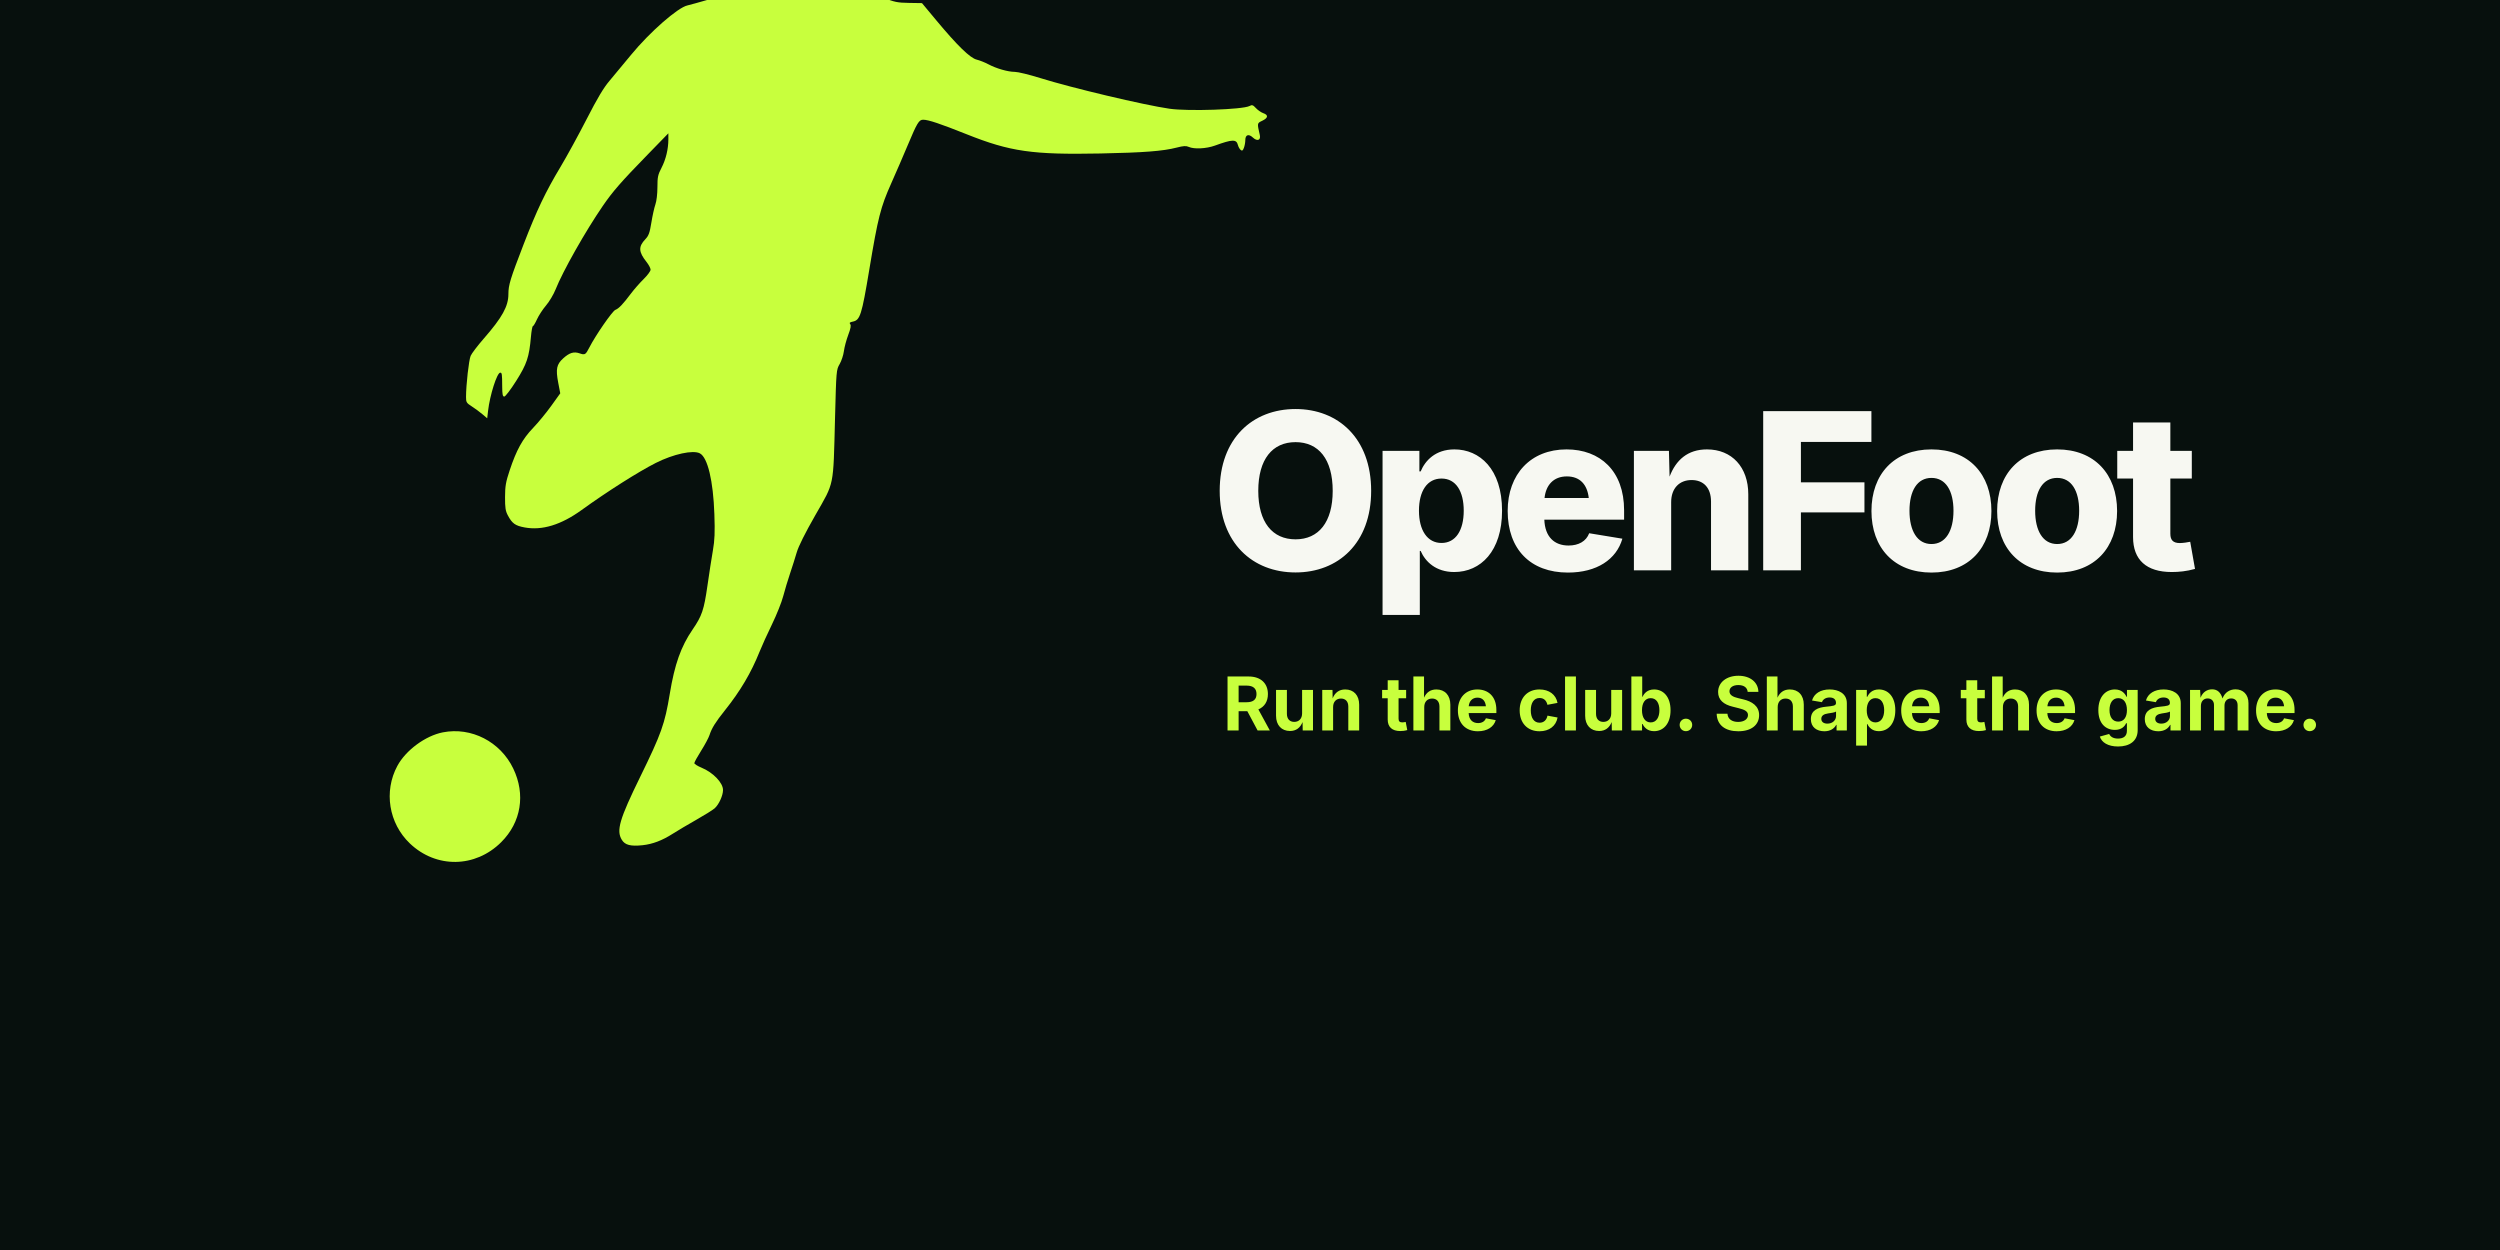
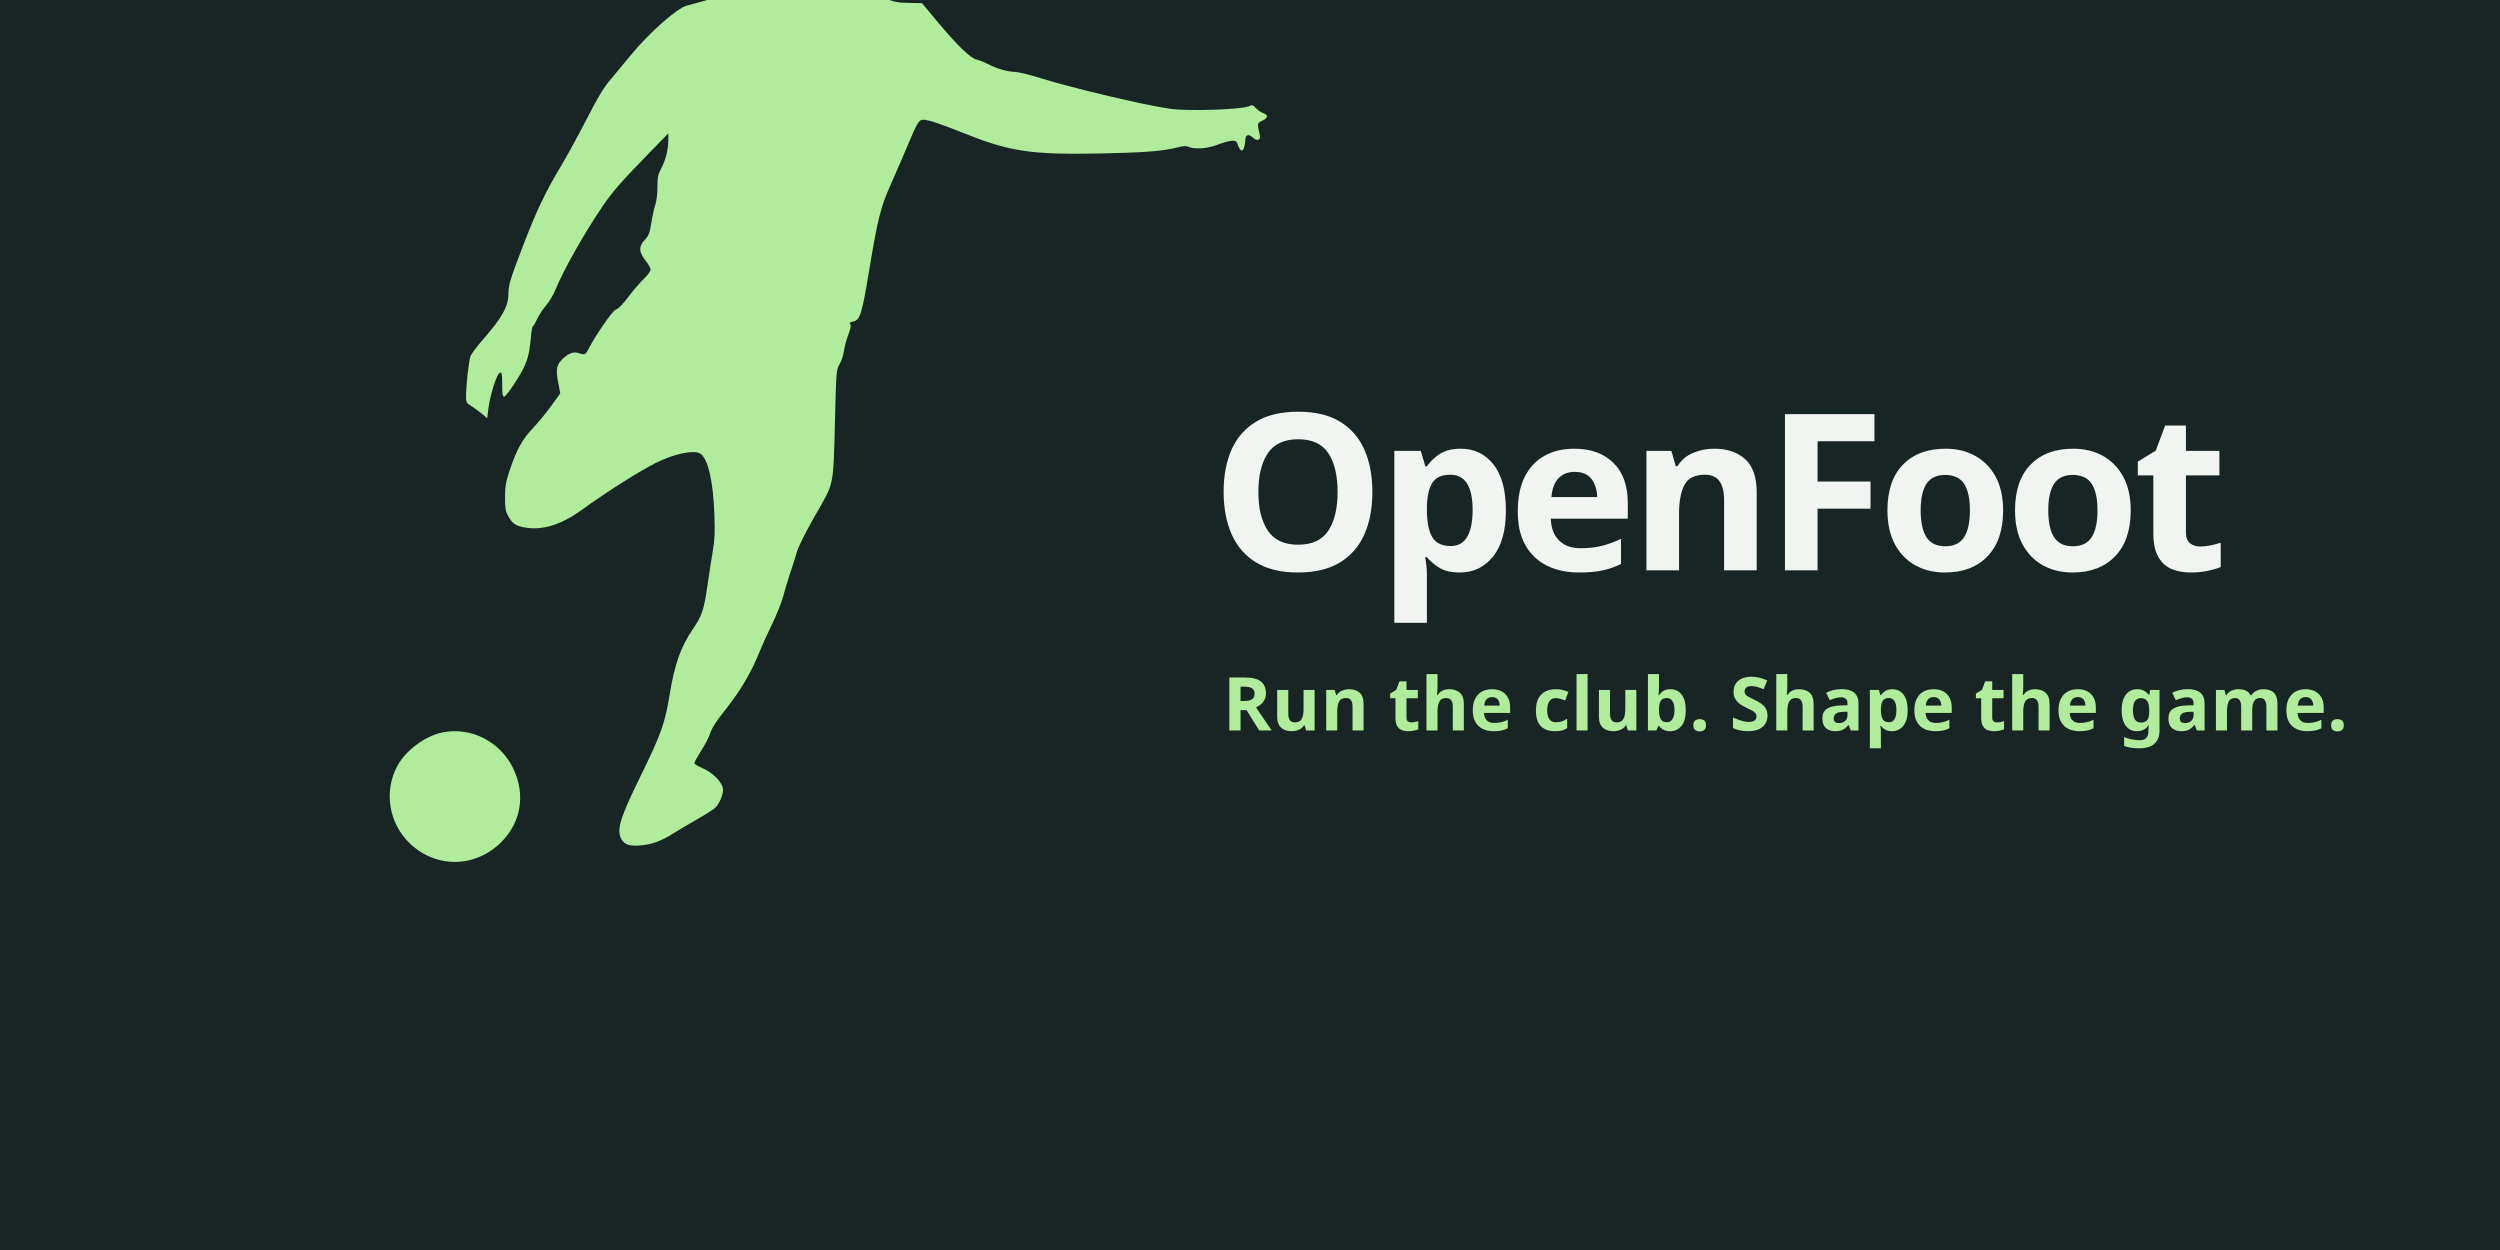
<svg xmlns="http://www.w3.org/2000/svg" width="1280" height="640" viewBox="0 0 1280 640" role="img">
-   <rect width="1280" height="640" fill="#07100D" />
+   <rect width="1280" height="640" fill="#172624" />
  <g transform="translate(30 -190) scale(.7)">
-     <path d="M 552.834 178.503 C 550.099 179.387, 547.074 181.312, 545.523 183.155 C 542.295 186.991, 537.448 196.427, 534.559 204.500 C 532.745 209.568, 532.003 210.548, 529.779 210.809 C 524.907 211.382, 524.619 212.660, 524.264 235.346 C 523.804 264.677, 524.386 262.611, 516.221 263.842 C 512.524 264.400, 505 265.348, 499.500 265.949 C 493.979 266.552, 483.454 268.793, 476 270.950 C 468.575 273.100, 461.366 275.098, 459.980 275.391 C 452.945 276.876, 432.278 294.993, 418.692 311.584 C 413.325 318.138, 406.256 326.650, 402.983 330.500 C 398.623 335.628, 394.152 343.116, 386.266 358.500 C 380.345 370.050, 371.727 385.800, 367.114 393.500 C 356.044 411.982, 349.760 425.175, 340.087 450.241 C 330.353 475.464, 329 479.897, 329 486.559 C 329 495.444, 324.462 503.646, 311.044 519.012 C 306.487 524.230, 302.142 529.938, 301.389 531.696 C 300.071 534.768, 298.026 552.943, 298.009 561.736 C 298.001 565.628, 298.345 566.193, 302.250 568.702 C 304.587 570.204, 308.075 572.772, 310 574.409 L 313.500 577.385 314.127 571.943 C 315.460 560.381, 320.677 544, 323.026 544 C 324.279 544, 324.417 544.956, 324.462 554 C 324.492 559.930, 324.809 561.500, 325.977 561.500 C 326.789 561.500, 330.713 556.338, 334.697 550.028 C 342.515 537.647, 344.185 532.652, 345.491 517.750 C 345.865 513.487, 346.502 510, 346.907 510 C 347.312 510, 348.666 507.737, 349.916 504.971 C 351.167 502.205, 354.146 497.649, 356.538 494.847 C 358.930 492.045, 362.069 486.771, 363.514 483.126 C 368.795 469.810, 385.397 440.455, 398.083 422 C 405.408 411.346, 411.335 404.558, 430.642 384.719 L 446 368.937 446 373.332 C 446 380.457, 444.170 388.062, 440.983 394.187 C 438.363 399.221, 438 400.942, 438 408.333 C 438 413.225, 437.377 418.513, 436.513 420.964 C 435.695 423.283, 434.369 429.255, 433.568 434.235 C 432.351 441.794, 431.623 443.805, 429.165 446.396 C 423.974 451.868, 424.170 455.639, 430.030 463.038 C 431.663 465.100, 433 467.640, 433 468.681 C 433 469.723, 430.724 472.808, 427.943 475.538 C 425.162 478.267, 421.024 482.975, 418.748 486 C 412.712 494.021, 409.786 497.090, 407.228 498.084 C 405.030 498.939, 392.629 516.882, 388.155 525.682 C 385.497 530.910, 384.959 531.230, 381.097 529.884 C 376.871 528.411, 373.693 529.379, 369.083 533.544 C 364.234 537.925, 363.531 541.375, 365.449 551.395 L 366.926 559.118 360.326 568.309 C 356.696 573.364, 350.700 580.651, 347.001 584.501 C 339.337 592.480, 334.889 600.549, 329.913 615.500 C 327.101 623.949, 326.579 626.973, 326.545 635 C 326.512 642.846, 326.878 645.196, 328.646 648.500 C 331.770 654.336, 334.020 655.939, 340.877 657.214 C 353.627 659.585, 367.498 655.350, 382.500 644.505 C 401.167 631.011, 424.195 616.397, 436.834 610.023 C 449.761 603.505, 464.124 600.390, 469.062 603.033 C 474.767 606.086, 478.814 623.075, 479.655 647.500 C 480.115 660.867, 479.889 666.507, 478.596 673.892 C 477.691 679.058, 475.873 690.815, 474.554 700.020 C 472.047 717.528, 470.560 721.915, 463.781 731.803 C 455.184 744.344, 450.597 757.261, 447.024 779 C 443.429 800.866, 440.876 808.034, 425.471 839.500 C 410.213 870.668, 407.807 878.891, 411.956 885.696 C 414.274 889.498, 418.334 890.564, 427.036 889.654 C 434.422 888.882, 441.493 886.197, 449.329 881.187 C 452.723 879.017, 460.450 874.438, 466.500 871.011 C 472.550 867.584, 478.572 863.817, 479.882 862.640 C 482.969 859.867, 485.950 853.355, 485.978 849.327 C 486.015 844.007, 478.737 836.419, 470.250 832.927 C 467.363 831.740, 465 830.239, 465 829.593 C 465 828.947, 467.242 824.868, 469.982 820.528 C 472.722 816.189, 475.477 811.032, 476.103 809.069 C 477.703 804.058, 480.445 799.654, 487.354 791 C 498.727 776.753, 506.550 763.510, 512.754 748 C 514.403 743.875, 518.491 734.875, 521.837 728 C 525.182 721.125, 528.860 711.900, 530.010 707.500 C 531.160 703.100, 533.396 695.675, 534.978 691 C 536.561 686.325, 538.770 679.350, 539.888 675.500 C 541.212 670.942, 545.987 661.386, 553.574 648.112 C 567.544 623.671, 566.584 628.388, 567.895 577.742 C 568.809 542.405, 568.849 541.933, 571.273 537.742 C 572.622 535.409, 574.025 531.157, 574.392 528.293 C 574.758 525.428, 576.184 520.092, 577.561 516.434 C 579.356 511.665, 579.768 509.425, 579.016 508.520 C 578.223 507.564, 578.675 507.115, 580.873 506.675 C 586.271 505.596, 587.402 502.040, 592.966 468.667 C 599.362 430.308, 601.220 422.999, 609.025 405.500 C 612.459 397.800, 617.873 385.288, 621.055 377.696 C 627.954 361.236, 629.304 359, 632.342 359 C 636.171 359, 644.596 361.812, 664.158 369.618 C 696.027 382.335, 712.309 384.680, 761.866 383.693 C 793.702 383.058, 807.815 381.970, 817.818 379.378 C 822.741 378.102, 824.684 377.990, 826.615 378.871 C 830.516 380.648, 839.496 380.201, 845.775 377.918 C 858.634 373.240, 861.504 373.174, 862.596 377.526 C 862.926 378.841, 863.820 380.435, 864.582 381.068 C 865.685 381.983, 866.174 381.672, 866.983 379.544 C 867.543 378.073, 868 375.535, 868 373.904 C 868 369.975, 870.444 369.129, 873.500 372 C 876.697 375.003, 879.471 374.046, 878.607 370.238 C 876.599 361.384, 876.566 361.577, 880.406 359.746 C 884.740 357.680, 885.018 355.550, 881.131 354.196 C 879.553 353.645, 877.135 351.980, 875.758 350.495 C 873.591 348.158, 872.958 347.952, 871.059 348.968 C 866.197 351.570, 826.219 352.931, 812.576 350.960 C 793.790 348.244, 741.182 335.763, 718.014 328.526 C 710.047 326.037, 701.692 324, 699.446 324 C 694.391 324, 685.952 321.573, 680 318.409 C 677.525 317.092, 673.700 315.574, 671.500 315.035 C 666.675 313.852, 657.340 304.754, 641.817 286.105 L 631.500 273.710 622 273.558 C 613.547 273.424, 611.453 272.991, 603 269.628 C 597.775 267.549, 592.957 265.148, 592.293 264.291 C 590.809 262.378, 592.444 258.769, 596.502 255 C 600.307 251.467, 602.761 246.213, 603.894 239.175 C 604.432 235.838, 606.250 228.803, 607.936 223.542 C 611.614 212.060, 612.048 201.898, 609.134 195.500 C 607.185 191.219, 601.026 185.099, 596.109 182.557 C 587.442 178.075, 561.634 175.657, 552.834 178.503 M 281.056 807.090 C 268.298 809.592, 253.965 820.160, 247.777 831.627 C 237.720 850.262, 241.486 873.621, 256.922 888.344 C 276.181 906.714, 304.773 906.316, 323.747 887.414 C 338.354 872.863, 341.673 852.485, 332.526 833.500 C 323.082 813.896, 301.866 803.010, 281.056 807.090" fill="#C8FF3D" fill-rule="evenodd" />
+     <path d="M 552.834 178.503 C 550.099 179.387, 547.074 181.312, 545.523 183.155 C 542.295 186.991, 537.448 196.427, 534.559 204.500 C 532.745 209.568, 532.003 210.548, 529.779 210.809 C 524.907 211.382, 524.619 212.660, 524.264 235.346 C 523.804 264.677, 524.386 262.611, 516.221 263.842 C 512.524 264.400, 505 265.348, 499.500 265.949 C 493.979 266.552, 483.454 268.793, 476 270.950 C 468.575 273.100, 461.366 275.098, 459.980 275.391 C 452.945 276.876, 432.278 294.993, 418.692 311.584 C 413.325 318.138, 406.256 326.650, 402.983 330.500 C 398.623 335.628, 394.152 343.116, 386.266 358.500 C 380.345 370.050, 371.727 385.800, 367.114 393.500 C 356.044 411.982, 349.760 425.175, 340.087 450.241 C 330.353 475.464, 329 479.897, 329 486.559 C 329 495.444, 324.462 503.646, 311.044 519.012 C 306.487 524.230, 302.142 529.938, 301.389 531.696 C 300.071 534.768, 298.026 552.943, 298.009 561.736 C 298.001 565.628, 298.345 566.193, 302.250 568.702 C 304.587 570.204, 308.075 572.772, 310 574.409 L 313.500 577.385 314.127 571.943 C 315.460 560.381, 320.677 544, 323.026 544 C 324.279 544, 324.417 544.956, 324.462 554 C 324.492 559.930, 324.809 561.500, 325.977 561.500 C 326.789 561.500, 330.713 556.338, 334.697 550.028 C 342.515 537.647, 344.185 532.652, 345.491 517.750 C 345.865 513.487, 346.502 510, 346.907 510 C 347.312 510, 348.666 507.737, 349.916 504.971 C 351.167 502.205, 354.146 497.649, 356.538 494.847 C 358.930 492.045, 362.069 486.771, 363.514 483.126 C 368.795 469.810, 385.397 440.455, 398.083 422 C 405.408 411.346, 411.335 404.558, 430.642 384.719 L 446 368.937 446 373.332 C 446 380.457, 444.170 388.062, 440.983 394.187 C 438.363 399.221, 438 400.942, 438 408.333 C 438 413.225, 437.377 418.513, 436.513 420.964 C 435.695 423.283, 434.369 429.255, 433.568 434.235 C 432.351 441.794, 431.623 443.805, 429.165 446.396 C 423.974 451.868, 424.170 455.639, 430.030 463.038 C 431.663 465.100, 433 467.640, 433 468.681 C 433 469.723, 430.724 472.808, 427.943 475.538 C 425.162 478.267, 421.024 482.975, 418.748 486 C 412.712 494.021, 409.786 497.090, 407.228 498.084 C 405.030 498.939, 392.629 516.882, 388.155 525.682 C 385.497 530.910, 384.959 531.230, 381.097 529.884 C 376.871 528.411, 373.693 529.379, 369.083 533.544 C 364.234 537.925, 363.531 541.375, 365.449 551.395 L 366.926 559.118 360.326 568.309 C 356.696 573.364, 350.700 580.651, 347.001 584.501 C 339.337 592.480, 334.889 600.549, 329.913 615.500 C 327.101 623.949, 326.579 626.973, 326.545 635 C 326.512 642.846, 326.878 645.196, 328.646 648.500 C 331.770 654.336, 334.020 655.939, 340.877 657.214 C 353.627 659.585, 367.498 655.350, 382.500 644.505 C 401.167 631.011, 424.195 616.397, 436.834 610.023 C 449.761 603.505, 464.124 600.390, 469.062 603.033 C 474.767 606.086, 478.814 623.075, 479.655 647.500 C 480.115 660.867, 479.889 666.507, 478.596 673.892 C 477.691 679.058, 475.873 690.815, 474.554 700.020 C 472.047 717.528, 470.560 721.915, 463.781 731.803 C 455.184 744.344, 450.597 757.261, 447.024 779 C 443.429 800.866, 440.876 808.034, 425.471 839.500 C 410.213 870.668, 407.807 878.891, 411.956 885.696 C 414.274 889.498, 418.334 890.564, 427.036 889.654 C 434.422 888.882, 441.493 886.197, 449.329 881.187 C 452.723 879.017, 460.450 874.438, 466.500 871.011 C 472.550 867.584, 478.572 863.817, 479.882 862.640 C 482.969 859.867, 485.950 853.355, 485.978 849.327 C 486.015 844.007, 478.737 836.419, 470.250 832.927 C 467.363 831.740, 465 830.239, 465 829.593 C 465 828.947, 467.242 824.868, 469.982 820.528 C 472.722 816.189, 475.477 811.032, 476.103 809.069 C 477.703 804.058, 480.445 799.654, 487.354 791 C 498.727 776.753, 506.550 763.510, 512.754 748 C 514.403 743.875, 518.491 734.875, 521.837 728 C 525.182 721.125, 528.860 711.900, 530.010 707.500 C 531.160 703.100, 533.396 695.675, 534.978 691 C 536.561 686.325, 538.770 679.350, 539.888 675.500 C 541.212 670.942, 545.987 661.386, 553.574 648.112 C 567.544 623.671, 566.584 628.388, 567.895 577.742 C 568.809 542.405, 568.849 541.933, 571.273 537.742 C 572.622 535.409, 574.025 531.157, 574.392 528.293 C 574.758 525.428, 576.184 520.092, 577.561 516.434 C 579.356 511.665, 579.768 509.425, 579.016 508.520 C 578.223 507.564, 578.675 507.115, 580.873 506.675 C 586.271 505.596, 587.402 502.040, 592.966 468.667 C 599.362 430.308, 601.220 422.999, 609.025 405.500 C 612.459 397.800, 617.873 385.288, 621.055 377.696 C 627.954 361.236, 629.304 359, 632.342 359 C 636.171 359, 644.596 361.812, 664.158 369.618 C 696.027 382.335, 712.309 384.680, 761.866 383.693 C 793.702 383.058, 807.815 381.970, 817.818 379.378 C 822.741 378.102, 824.684 377.990, 826.615 378.871 C 830.516 380.648, 839.496 380.201, 845.775 377.918 C 858.634 373.240, 861.504 373.174, 862.596 377.526 C 862.926 378.841, 863.820 380.435, 864.582 381.068 C 865.685 381.983, 866.174 381.672, 866.983 379.544 C 867.543 378.073, 868 375.535, 868 373.904 C 868 369.975, 870.444 369.129, 873.500 372 C 876.697 375.003, 879.471 374.046, 878.607 370.238 C 876.599 361.384, 876.566 361.577, 880.406 359.746 C 884.740 357.680, 885.018 355.550, 881.131 354.196 C 879.553 353.645, 877.135 351.980, 875.758 350.495 C 873.591 348.158, 872.958 347.952, 871.059 348.968 C 866.197 351.570, 826.219 352.931, 812.576 350.960 C 793.790 348.244, 741.182 335.763, 718.014 328.526 C 710.047 326.037, 701.692 324, 699.446 324 C 694.391 324, 685.952 321.573, 680 318.409 C 677.525 317.092, 673.700 315.574, 671.500 315.035 C 666.675 313.852, 657.340 304.754, 641.817 286.105 L 631.500 273.710 622 273.558 C 613.547 273.424, 611.453 272.991, 603 269.628 C 597.775 267.549, 592.957 265.148, 592.293 264.291 C 590.809 262.378, 592.444 258.769, 596.502 255 C 600.307 251.467, 602.761 246.213, 603.894 239.175 C 604.432 235.838, 606.250 228.803, 607.936 223.542 C 611.614 212.060, 612.048 201.898, 609.134 195.500 C 607.185 191.219, 601.026 185.099, 596.109 182.557 C 587.442 178.075, 561.634 175.657, 552.834 178.503 M 281.056 807.090 C 268.298 809.592, 253.965 820.160, 247.777 831.627 C 237.720 850.262, 241.486 873.621, 256.922 888.344 C 276.181 906.714, 304.773 906.316, 323.747 887.414 C 338.354 872.863, 341.673 852.485, 332.526 833.500 C 323.082 813.896, 301.866 803.010, 281.056 807.090" fill="#B0EC9C" fill-rule="evenodd" />
  </g>
-   <text x="620" y="292" fill="#F7F8F2" font-family="Inter Tight, Inter, sans-serif" font-size="112" font-weight="800" letter-spacing="-5">OpenFoot</text>
-   <text x="626" y="374" fill="#C8FF3D" font-family="Inter, sans-serif" font-size="38" font-weight="700">Run the club. Shape the game.</text>
+   <text x="620" y="292" fill="#F2F4F1" font-family="Figtree, system-ui, sans-serif" font-size="112" font-weight="700" letter-spacing="-4">OpenFoot</text>
+   <text x="626" y="374" fill="#B0EC9C" font-family="Figtree, system-ui, sans-serif" font-size="38" font-weight="600">Run the club. Shape the game.</text>
</svg>
